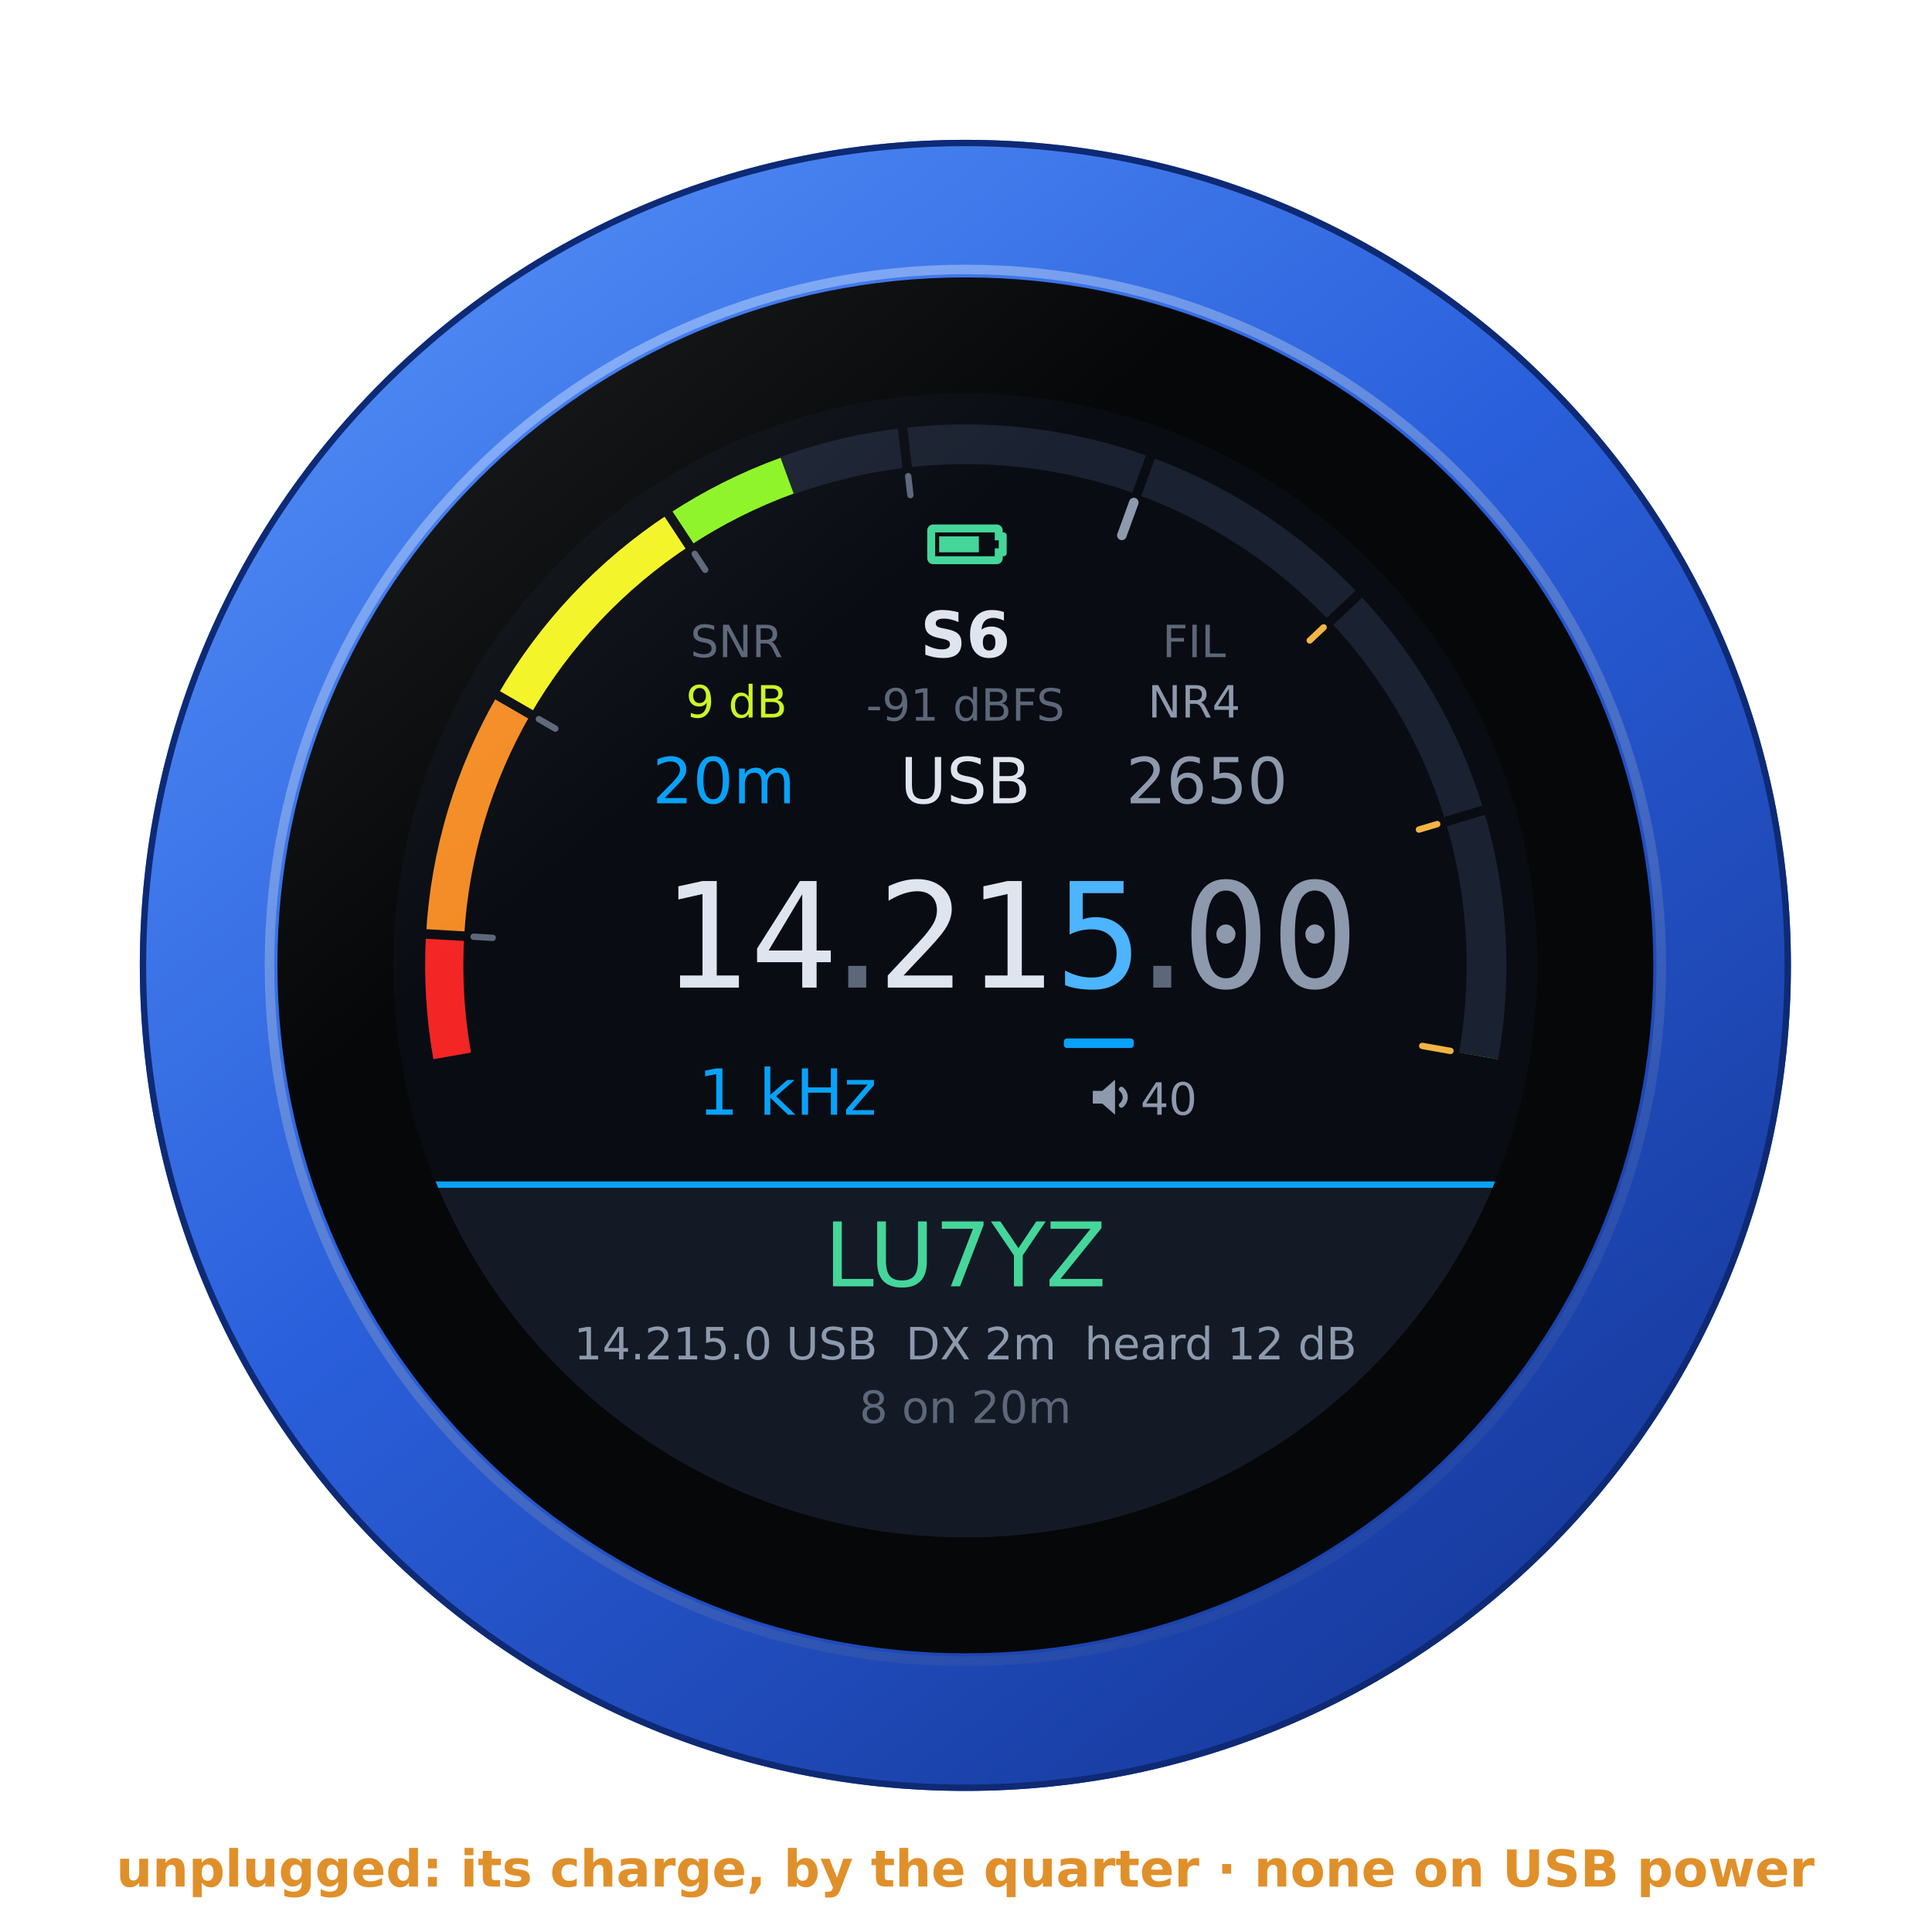
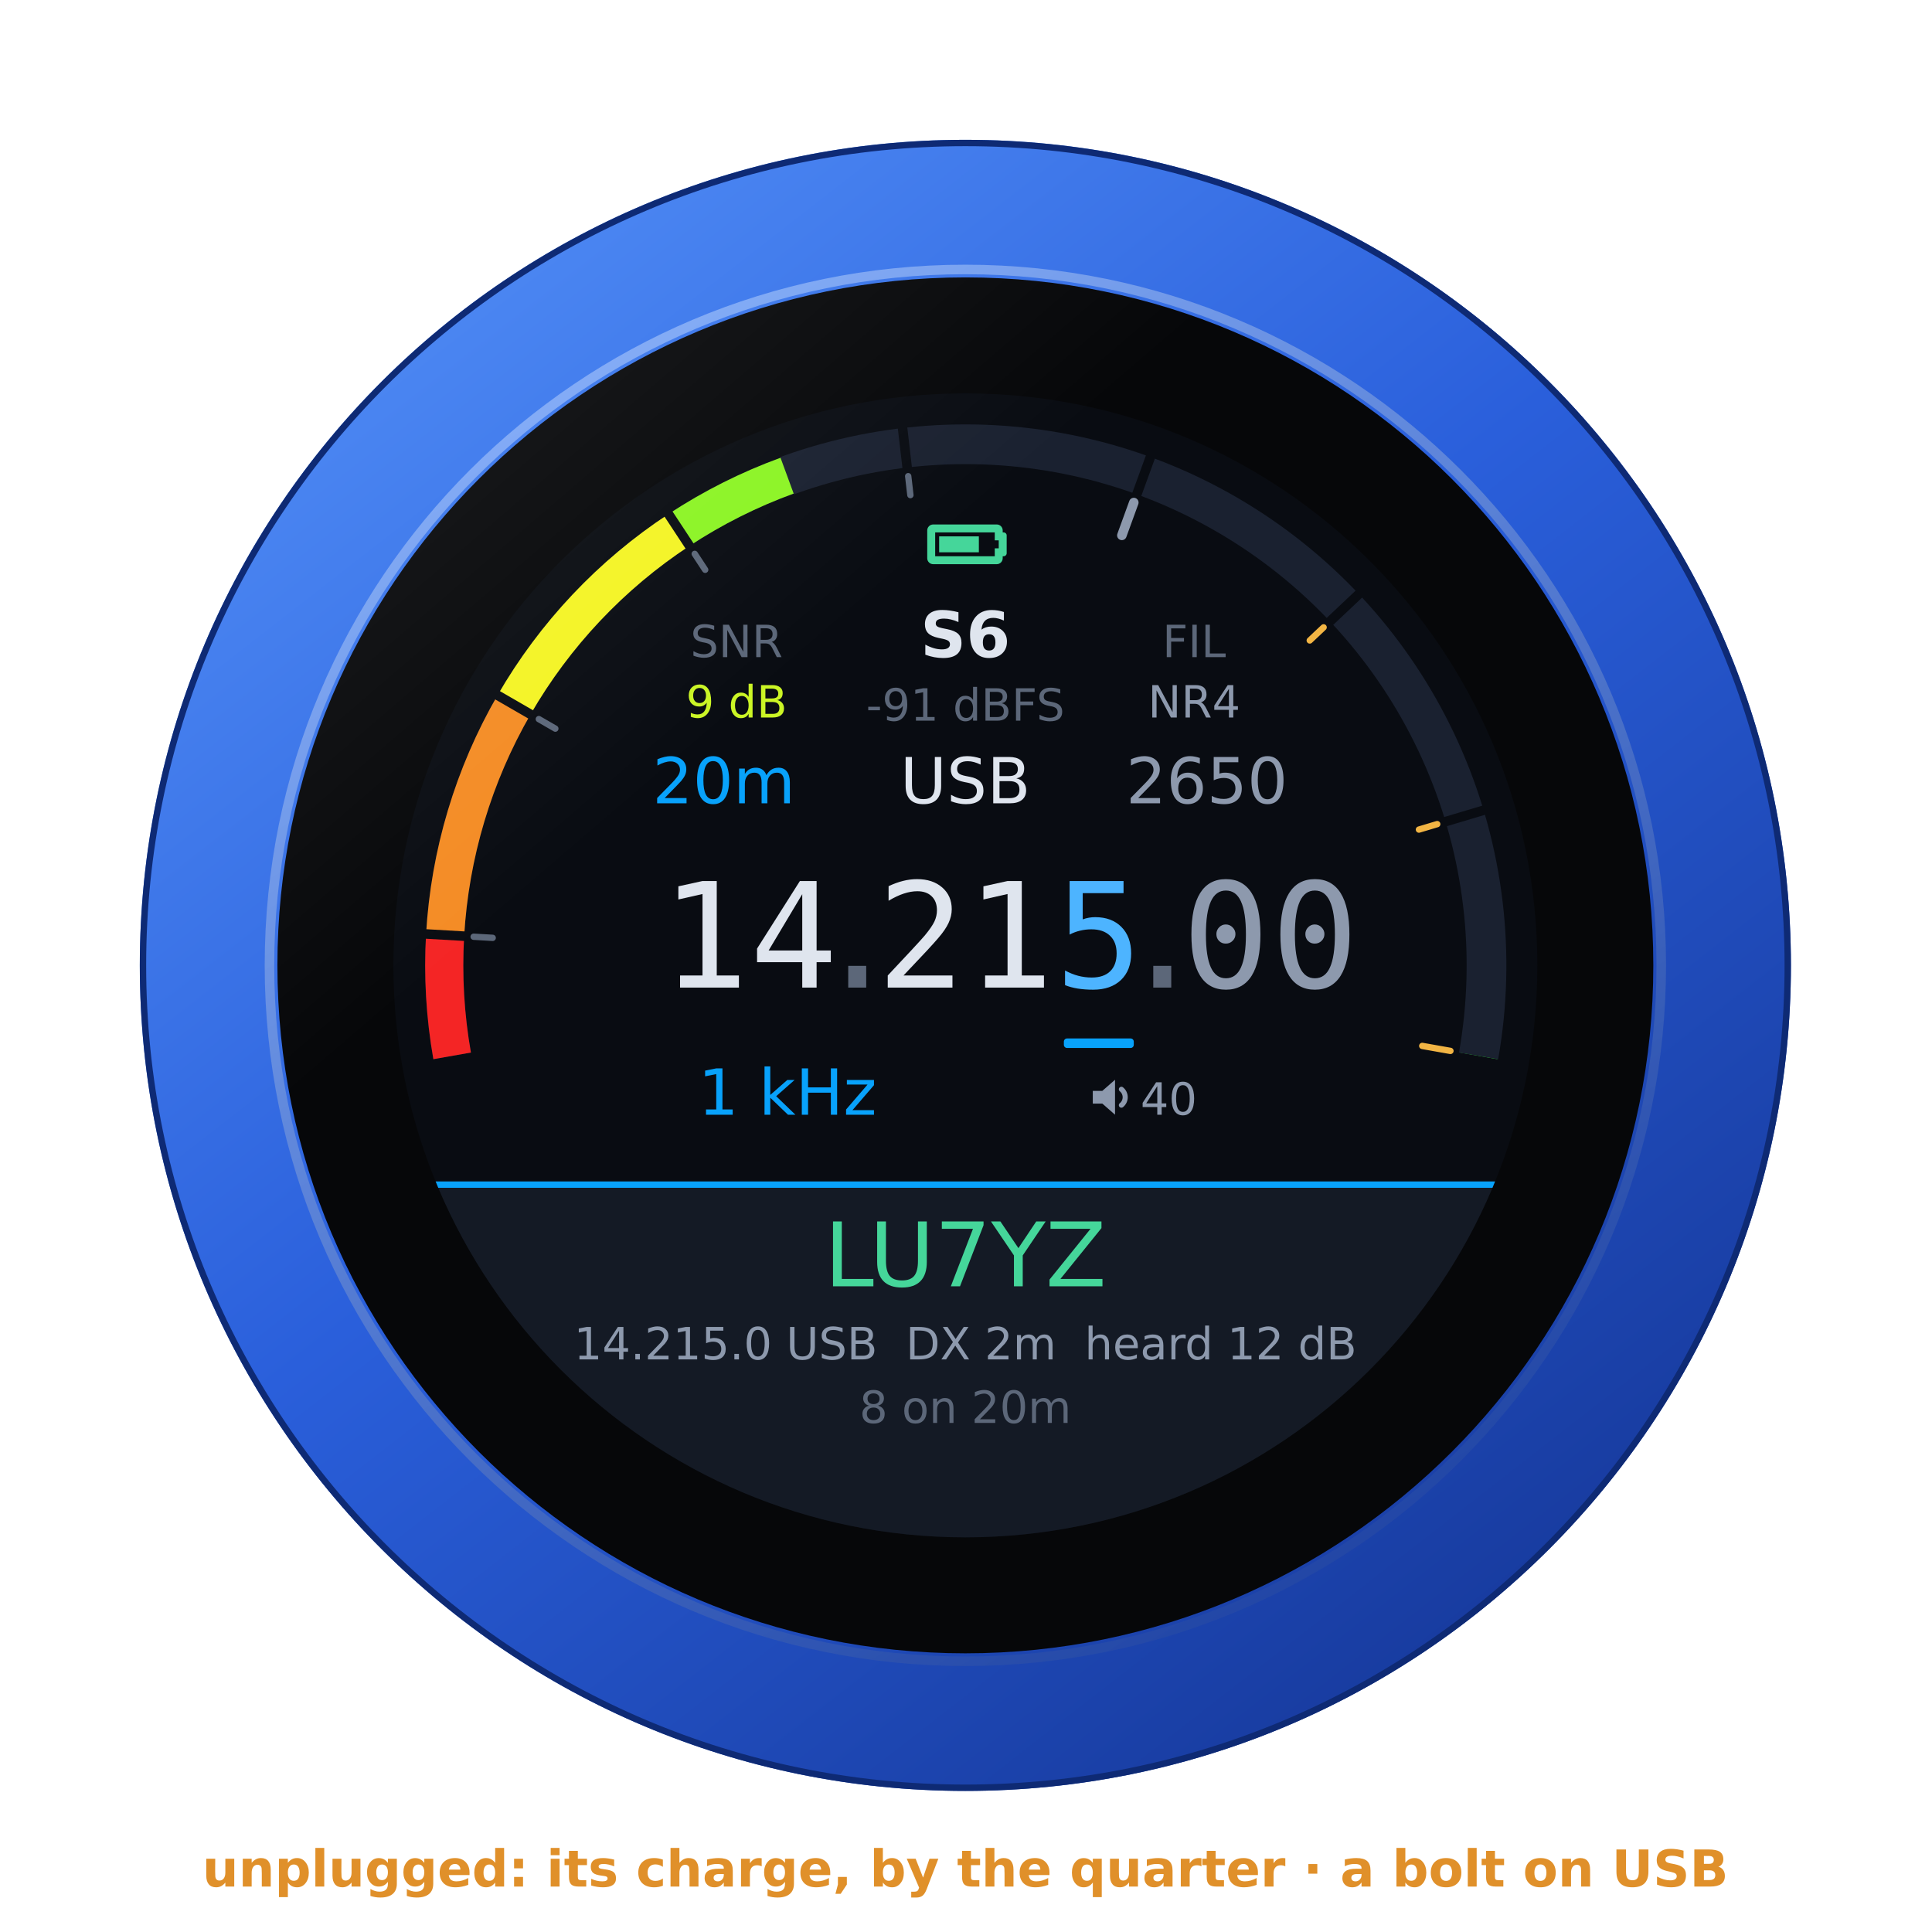
<svg xmlns="http://www.w3.org/2000/svg" viewBox="0 0 608 608" width="608" height="608" role="img" aria-label="On its own battery: the knob's charge at the top of the arc">
  <defs>
    <clipPath id="uber-20-glass">
      <circle cx="180" cy="180" r="180" />
    </clipPath>
    <linearGradient id="uber-20-alu" x1="0.15" y1="0.05" x2="0.85" y2="0.95">
      <stop offset="0" stop-color="#4F8BF5" />
      <stop offset="0.45" stop-color="#2A5FDB" />
      <stop offset="1" stop-color="#16389A" />
    </linearGradient>
    <linearGradient id="uber-20-chamfer" x1="0.2" y1="0" x2="0.8" y2="1">
      <stop offset="0" stop-color="#9CC0FF" />
      <stop offset="1" stop-color="#1B3F9E" />
    </linearGradient>
    <linearGradient id="uber-20-gloss" x1="0" y1="0" x2="0.6" y2="0.7">
      <stop offset="0" stop-color="#FFFFFF" stop-opacity="0.10" />
      <stop offset="0.5" stop-color="#FFFFFF" stop-opacity="0" />
    </linearGradient>
    <linearGradient id="uber-20-upd" x1="0" y1="0" x2="0" y2="1">
      <stop offset="0" stop-color="#262015" />
      <stop offset="1" stop-color="#0C0E13" />
    </linearGradient>
    <marker id="uber-20-arrow" viewBox="0 0 10 10" refX="7" refY="5" markerWidth="7" markerHeight="7" orient="auto-start-reverse">
      <path d="M0,1 L10,5 L0,9 z" fill="#E0902A" />
    </marker>
  </defs>
  <circle cx="303.8" cy="303.8" r="259.8" fill="url(#uber-20-alu)" />
  <circle cx="303.8" cy="303.8" r="258.8" fill="none" stroke="#0E2A74" stroke-width="2" />
  <circle cx="303.8" cy="303.8" r="219.0" fill="none" stroke="url(#uber-20-chamfer)" stroke-width="3" opacity="0.8" />
  <circle cx="303.8" cy="303.8" r="216.5" fill="#060709" />
  <g transform="translate(123.8,123.8)">
    <g clip-path="url(#uber-20-glass)">
      <rect x="0" y="0" width="360" height="360" fill="#090C12" />
      <path d="M18.49,208.48 A164.00,164.00 0 1 1 341.51,208.48" fill="none" stroke="#1A2130" stroke-width="12" />
      <path d="M18.49,208.48 A164.00,164.00 0 0 1 16.28,170.46" fill="none" stroke="#F42525" stroke-width="12" />
      <path d="M16.28,170.46 A164.00,164.00 0 0 1 37.97,98.00" fill="none" stroke="#F48C25" stroke-width="12" />
      <path d="M37.97,98.00 A164.00,164.00 0 0 1 89.88,42.98" fill="none" stroke="#F4F425" stroke-width="12" />
      <path d="M89.88,42.98 A164.00,164.00 0 0 1 160.96,17.11" fill="none" stroke="#8CF425" stroke-width="12" />
      <path d="M160.96,17.11 A164.00,164.00 0 0 1 236.09,25.89" fill="none" stroke="#25F425" stroke-width="12" />
      <path d="M236.09,25.89 A164.00,164.00 0 0 1 299.29,67.46" fill="none" stroke="#25F425" stroke-width="12" />
      <path d="M299.29,67.46 A164.00,164.00 0 0 1 337.11,132.96" fill="none" stroke="#25F425" stroke-width="12" />
      <path d="M337.11,132.96 A164.00,164.00 0 0 1 341.51,208.48" fill="none" stroke="#25F425" stroke-width="12" />
      <path d="M341.51,208.48 A164.00,164.00 0 1 0 18.49,208.48" fill="none" stroke="#1A2130" stroke-width="12.5" stroke-dasharray="343.48 582.47" />
      <line x1="23.27" y1="170.87" x2="9.29" y2="170.06" stroke="#090C12" stroke-width="3" />
      <line x1="44.03" y1="101.50" x2="31.91" y2="94.50" stroke="#090C12" stroke-width="3" />
      <line x1="93.73" y1="48.83" x2="86.03" y2="37.13" stroke="#090C12" stroke-width="3" />
      <line x1="161.77" y1="24.06" x2="160.15" y2="10.16" stroke="#090C12" stroke-width="3" />
      <line x1="233.70" y1="32.47" x2="238.49" y2="19.31" stroke="#090C12" stroke-width="3" />
      <line x1="294.20" y1="72.26" x2="304.38" y2="62.65" stroke="#090C12" stroke-width="3" />
      <line x1="330.40" y1="134.97" x2="343.82" y2="130.96" stroke="#090C12" stroke-width="3" />
      <line x1="31.25" y1="171.34" x2="25.26" y2="170.99" stroke="#5C6779" stroke-width="2" stroke-linecap="round" />
      <line x1="50.96" y1="105.50" x2="45.77" y2="102.50" stroke="#5C6779" stroke-width="2" stroke-linecap="round" />
      <line x1="98.12" y1="55.51" x2="94.83" y2="50.50" stroke="#5C6779" stroke-width="2" stroke-linecap="round" />
      <line x1="162.70" y1="32.01" x2="162.01" y2="26.05" stroke="#5C6779" stroke-width="2" stroke-linecap="round" />
      <line x1="229.25" y1="44.68" x2="233.01" y2="34.35" stroke="#8D99AD" stroke-width="3" stroke-linecap="round" />
      <line x1="288.38" y1="77.75" x2="292.74" y2="73.63" stroke="#F2B544" stroke-width="2" stroke-linecap="round" />
      <line x1="322.74" y1="137.27" x2="328.49" y2="135.55" stroke="#F2B544" stroke-width="2" stroke-linecap="round" />
      <line x1="323.78" y1="205.35" x2="332.65" y2="206.92" stroke="#F2B544" stroke-width="2" stroke-linecap="round" />
      <text x="180.0" y="83.0" font-size="20" fill="#DFE5EE" font-family="DejaVu Sans,Verdana,sans-serif" font-weight="700" text-anchor="middle">S6</text>
      <text x="180.0" y="103.0" font-size="14" fill="#5C6779" font-family="DejaVu Sans,Verdana,sans-serif" font-weight="400" text-anchor="middle">-91 dBFS</text>
      <text x="108.0" y="83.0" font-size="14" fill="#5C6779" font-family="DejaVu Sans,Verdana,sans-serif" font-weight="400" text-anchor="middle">SNR</text>
      <text x="108.0" y="102.0" font-size="14" fill="#CBF525" font-family="DejaVu Sans,Verdana,sans-serif" font-weight="400" text-anchor="middle">9 dB</text>
      <text x="252.0" y="83.0" font-size="14" fill="#5C6779" font-family="DejaVu Sans,Verdana,sans-serif" font-weight="400" text-anchor="middle">FIL</text>
      <text x="252.0" y="102.0" font-size="14" fill="#8D99AD" font-family="DejaVu Sans,Verdana,sans-serif" font-weight="400" text-anchor="middle">NR4</text>
      <text x="104.0" y="129.0" font-size="20" fill="#08A2FB" font-family="DejaVu Sans,Verdana,sans-serif" font-weight="400" text-anchor="middle">20m</text>
      <text x="180.0" y="129.0" font-size="20" fill="#DFE5EE" font-family="DejaVu Sans,Verdana,sans-serif" font-weight="400" text-anchor="middle">USB</text>
      <text x="256.0" y="129.0" font-size="20" fill="#8D99AD" font-family="DejaVu Sans,Verdana,sans-serif" font-weight="400" text-anchor="middle">2650</text>
      <text x="98.0" y="187.0" font-size="46" fill="#DFE5EE" font-family="Hack,DejaVu Sans Mono,Menlo,Consolas,monospace" font-weight="400" text-anchor="middle" textLength="28" lengthAdjust="spacingAndGlyphs">1</text>
      <text x="126.0" y="187.0" font-size="46" fill="#DFE5EE" font-family="Hack,DejaVu Sans Mono,Menlo,Consolas,monospace" font-weight="400" text-anchor="middle" textLength="28" lengthAdjust="spacingAndGlyphs">4</text>
      <text x="146.0" y="187.0" font-size="46" fill="#5C6779" font-family="Hack,DejaVu Sans Mono,Menlo,Consolas,monospace" font-weight="400" text-anchor="middle" textLength="28" lengthAdjust="spacingAndGlyphs">.</text>
      <text x="166.0" y="187.0" font-size="46" fill="#DFE5EE" font-family="Hack,DejaVu Sans Mono,Menlo,Consolas,monospace" font-weight="400" text-anchor="middle" textLength="28" lengthAdjust="spacingAndGlyphs">2</text>
      <text x="194.0" y="187.0" font-size="46" fill="#DFE5EE" font-family="Hack,DejaVu Sans Mono,Menlo,Consolas,monospace" font-weight="400" text-anchor="middle" textLength="28" lengthAdjust="spacingAndGlyphs">1</text>
      <text x="222.0" y="187.0" font-size="46" fill="#4DB4FF" font-family="Hack,DejaVu Sans Mono,Menlo,Consolas,monospace" font-weight="400" text-anchor="middle" textLength="28" lengthAdjust="spacingAndGlyphs">5</text>
      <text x="242.0" y="187.0" font-size="46" fill="#5C6779" font-family="Hack,DejaVu Sans Mono,Menlo,Consolas,monospace" font-weight="400" text-anchor="middle" textLength="28" lengthAdjust="spacingAndGlyphs">.</text>
      <text x="262.0" y="187.0" font-size="46" fill="#8D99AD" font-family="Hack,DejaVu Sans Mono,Menlo,Consolas,monospace" font-weight="400" text-anchor="middle" textLength="28" lengthAdjust="spacingAndGlyphs">0</text>
      <text x="290.0" y="187.0" font-size="46" fill="#8D99AD" font-family="Hack,DejaVu Sans Mono,Menlo,Consolas,monospace" font-weight="400" text-anchor="middle" textLength="28" lengthAdjust="spacingAndGlyphs">0</text>
      <rect x="211" y="203" width="22" height="3" rx="1" fill="#08A2FB" />
      <text x="124.0" y="227.0" font-size="20" fill="#08A2FB" font-family="DejaVu Sans,Verdana,sans-serif" font-weight="400" text-anchor="middle">1 kHz</text>
      <g transform="translate(220.1,216.0)" fill="#8D99AD">
        <path d="M0,3.5 h3 l4,-3.5 v11 l-4,-3.5 h-3 z" />
        <path d="M9,3 a3.2,3.2 0 0 1 0,5" fill="none" stroke="#8D99AD" stroke-width="1.6" stroke-linecap="round" />
      </g>
      <text x="235.1" y="227.0" font-size="14" fill="#8D99AD" font-family="DejaVu Sans,Verdana,sans-serif" font-weight="400" text-anchor="start">40</text>
      <rect x="0" y="248" width="360" height="112" fill="#141A25" />
      <line x1="0" y1="249" x2="360" y2="249" stroke="#08A2FB" stroke-width="2" />
      <text x="180.0" y="281.0" font-size="28" fill="#45D69A" font-family="DejaVu Sans,Verdana,sans-serif" font-weight="500" text-anchor="middle" xml:space="preserve">LU7YZ</text>
      <text x="180.0" y="304.0" font-size="14" fill="#8D99AD" font-family="DejaVu Sans,Verdana,sans-serif" font-weight="400" text-anchor="middle" xml:space="preserve">14.215.0 USB  DX 2m  heard 12 dB</text>
      <text x="180.0" y="324.0" font-size="14" fill="#5C6779" font-family="DejaVu Sans,Verdana,sans-serif" font-weight="400" text-anchor="middle" xml:space="preserve">8 on 20m</text>
      <path transform="translate(168.0,37.5) scale(0.0390625)" d="M544 160v64h32v64h-32v64H64V160h480m16-64H48c-26.51 0-48 21.49-48 48v224c0 26.51 21.49 48 48 48h512c26.51 0 48-21.49 48-48v-16h8c13.255 0 24-10.745 24-24V184c0-13.255-10.745-24-24-24h-8v-16c0-26.51-21.49-48-48-48zM416 192H96v128h320V192z" fill="#45D69A" />
    </g>
  </g>
  <circle cx="303.8" cy="303.8" r="216.5" fill="url(#uber-20-gloss)" />
-   <text x="303.8" y="593.7" font-size="16" fill="#E0902A" font-family="DejaVu Sans,Verdana,sans-serif" font-weight="700" text-anchor="middle">unplugged: its charge, by the quarter  ·  none on USB power</text>
+   <text x="303.8" y="593.7" font-size="16" fill="#E0902A" font-family="DejaVu Sans,Verdana,sans-serif" font-weight="700" text-anchor="middle">unplugged: its charge, by the quarter  ·  a bolt on USB</text>
</svg>
